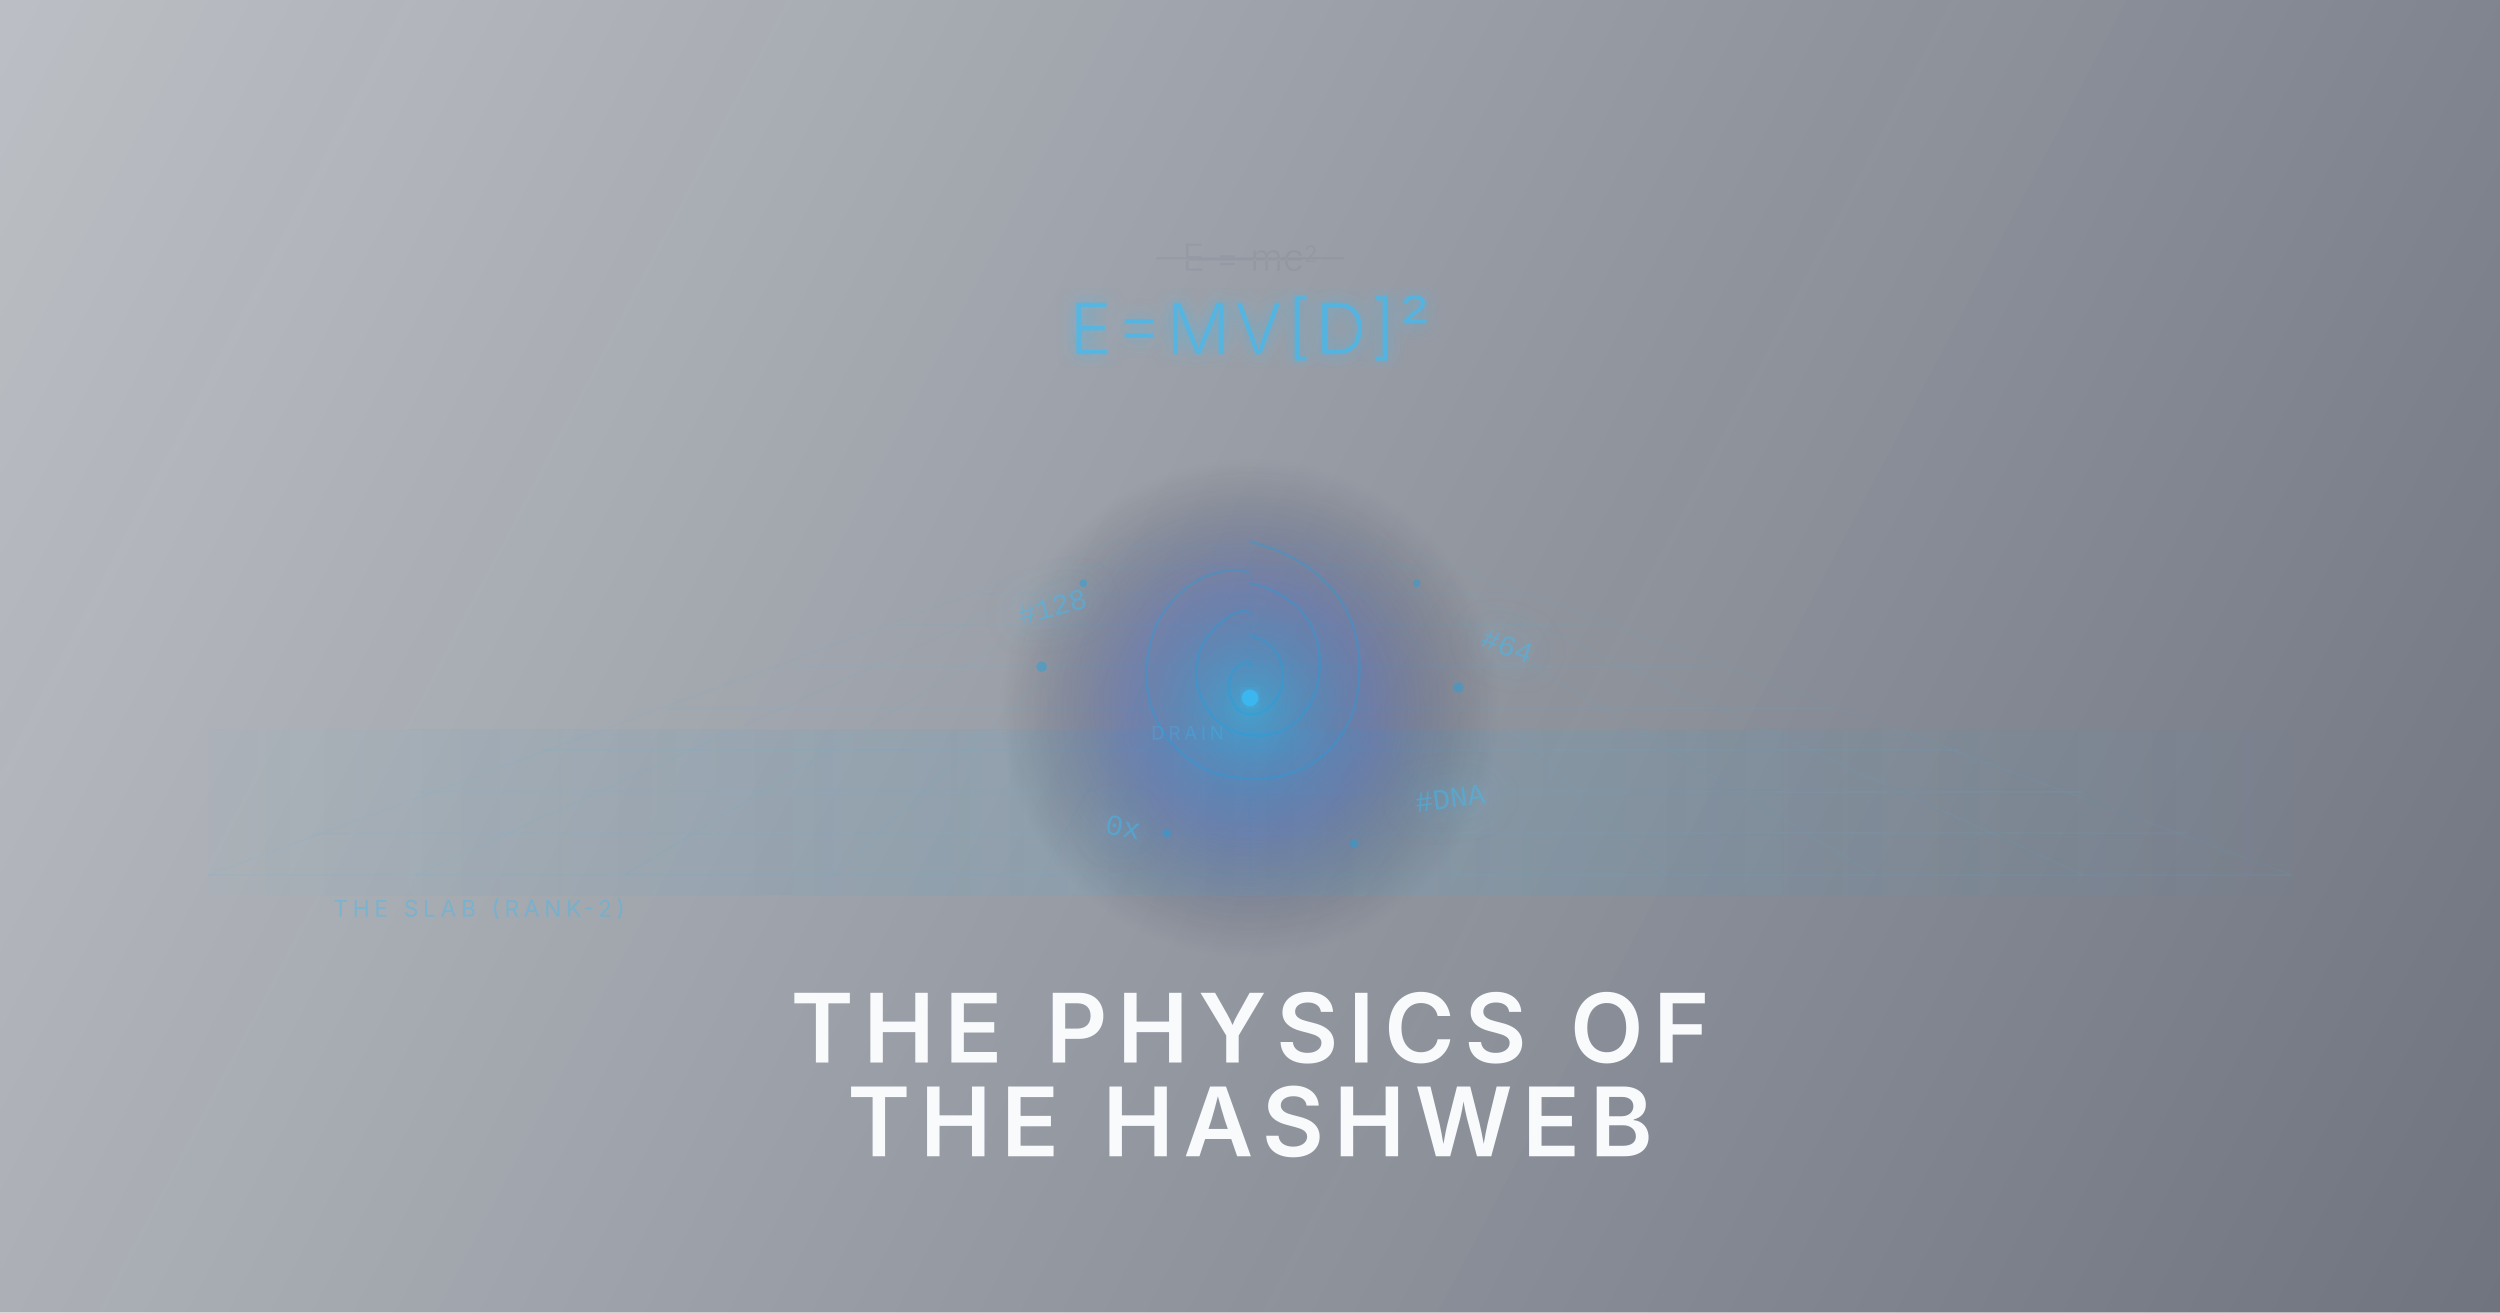
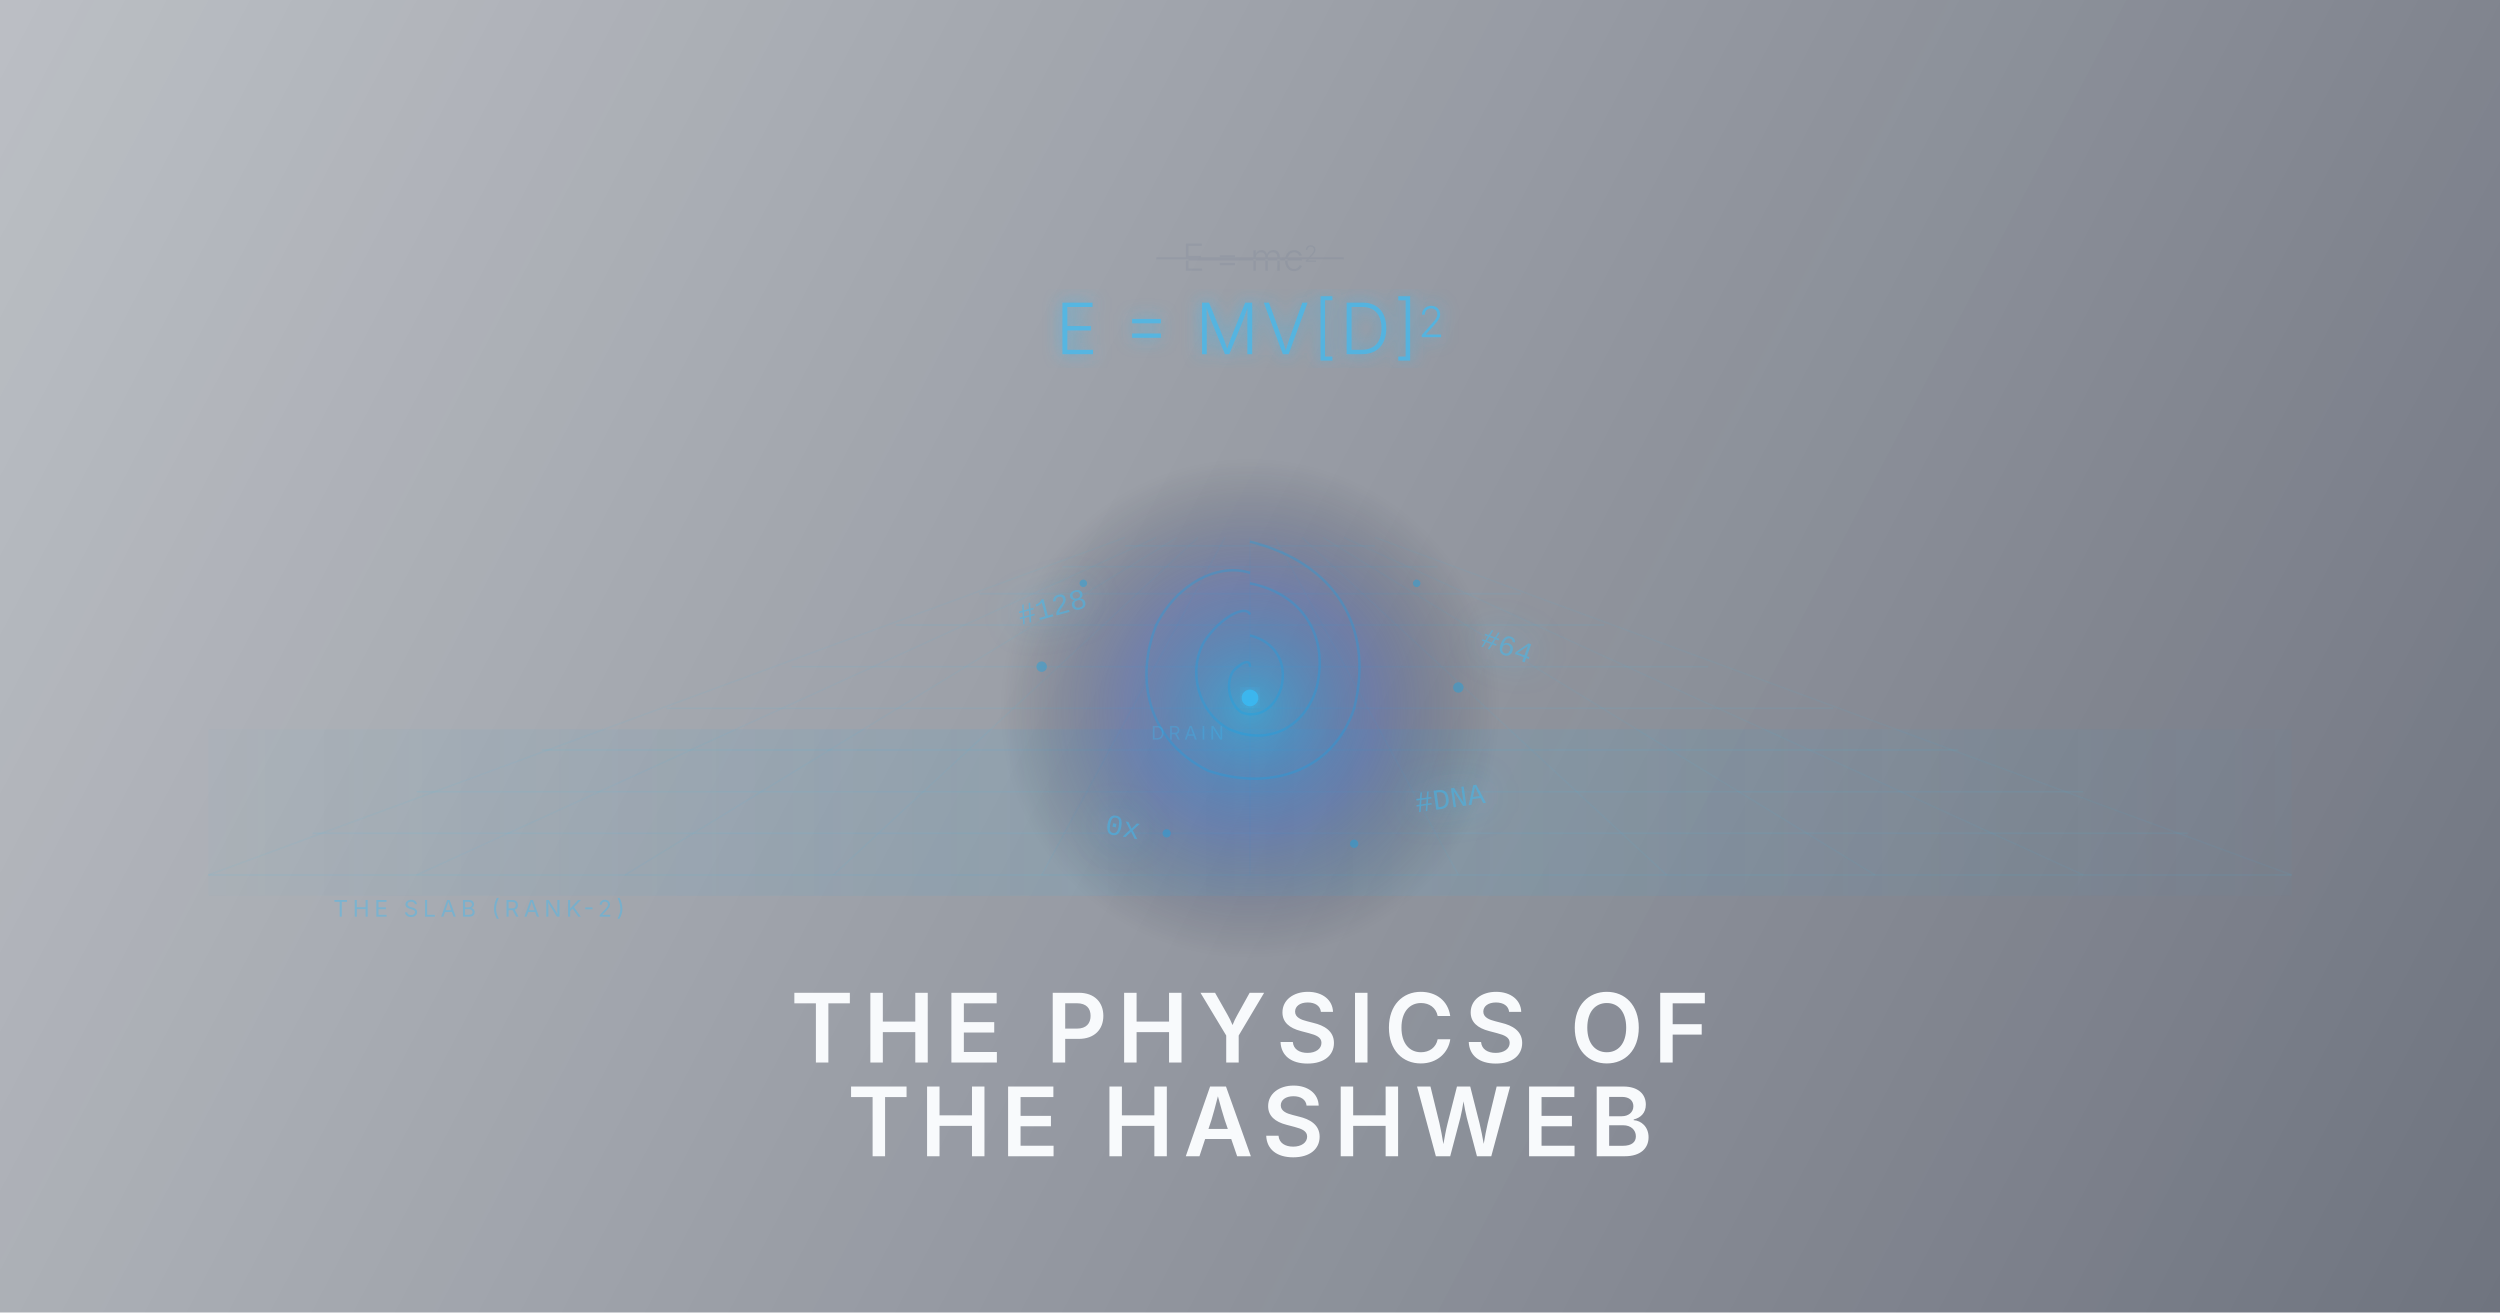
<svg xmlns="http://www.w3.org/2000/svg" width="1200" height="630" viewBox="0 0 1200 630" fill="none">
  <rect width="1200" height="630" fill="none" />
  <defs>
    <linearGradient id="ph-g1" x1="0" y1="0" x2="1200" y2="630" gradientUnits="userSpaceOnUse">
      <stop offset="0" stop-color="#1E293B" stop-opacity="0.3" />
      <stop offset="1" stop-color="#0F172A" stop-opacity="0.6" />
    </linearGradient>
    <radialGradient id="ph-drain" cx="600" cy="340" r="120" gradientUnits="userSpaceOnUse">
      <stop offset="0" stop-color="#0EA5E9" stop-opacity="0.6" />
      <stop offset="0.5" stop-color="#1E40AF" stop-opacity="0.3" />
      <stop offset="1" stop-color="#030617" stop-opacity="0" />
    </radialGradient>
    <linearGradient id="ph-slab" x1="0" y1="350" x2="1200" y2="350" gradientUnits="userSpaceOnUse">
      <stop offset="0" stop-color="#0EA5E9" stop-opacity="0" />
      <stop offset="0.3" stop-color="#0EA5E9" stop-opacity="0.15" />
      <stop offset="0.5" stop-color="#38BDF8" stop-opacity="0.25" />
      <stop offset="0.7" stop-color="#0EA5E9" stop-opacity="0.15" />
      <stop offset="1" stop-color="#0EA5E9" stop-opacity="0" />
    </linearGradient>
    <filter id="ph-glow">
      <feGaussianBlur stdDeviation="4" result="blur" />
      <feMerge>
        <feMergeNode in="blur" />
        <feMergeNode in="SourceGraphic" />
      </feMerge>
    </filter>
    <filter id="ph-softglow">
      <feGaussianBlur stdDeviation="8" result="blur" />
      <feMerge>
        <feMergeNode in="blur" />
        <feMergeNode in="SourceGraphic" />
      </feMerge>
    </filter>
  </defs>
  <rect width="1200" height="630" fill="url(#ph-g1)" />
  <g stroke="rgba(56,189,248,0.08)" stroke-width="0.8">
    <line x1="100" y1="420" x2="1100" y2="420" />
    <line x1="150" y1="400" x2="1050" y2="400" />
    <line x1="200" y1="380" x2="1000" y2="380" />
    <line x1="260" y1="360" x2="940" y2="360" />
    <line x1="320" y1="340" x2="880" y2="340" />
    <line x1="380" y1="320" x2="820" y2="320" />
    <line x1="430" y1="300" x2="770" y2="300" />
    <line x1="470" y1="285" x2="730" y2="285" />
    <line x1="510" y1="272" x2="690" y2="272" />
    <line x1="540" y1="262" x2="660" y2="262" />
  </g>
  <g stroke="rgba(56,189,248,0.06)" stroke-width="0.8">
    <line x1="100" y1="420" x2="540" y2="258" />
    <line x1="200" y1="420" x2="555" y2="258" />
    <line x1="300" y1="420" x2="565" y2="258" />
    <line x1="400" y1="420" x2="575" y2="258" />
    <line x1="500" y1="420" x2="588" y2="258" />
    <line x1="600" y1="420" x2="600" y2="258" />
    <line x1="700" y1="420" x2="612" y2="258" />
    <line x1="800" y1="420" x2="625" y2="258" />
    <line x1="900" y1="420" x2="635" y2="258" />
    <line x1="1000" y1="420" x2="645" y2="258" />
    <line x1="1100" y1="420" x2="660" y2="258" />
  </g>
  <rect x="100" y="350" width="1000" height="80" fill="url(#ph-slab)" opacity="0.4" />
  <circle cx="600" cy="340" r="120" fill="url(#ph-drain)" />
  <g stroke="rgba(14,165,233,0.3)" stroke-width="1.2" fill="none">
    <path d="M600 260 C640 270 660 300 650 340 C640 370 610 380 580 370 C550 355 545 325 555 300 C565 280 585 270 600 275" />
    <path d="M600 280 C625 285 638 305 632 330 C626 350 608 358 590 350 C575 342 570 322 578 308 C586 296 598 290 600 295" />
    <path d="M600 305 C612 308 618 318 615 330 C612 340 604 345 596 342 C590 338 588 328 592 322 C596 318 600 316 600 320" />
  </g>
  <circle cx="600" cy="335" r="4" fill="#38BDF8" filter="url(#ph-glow)" opacity="0.8" />
  <g font-family="'IBM Plex Mono', 'Courier New', monospace" font-size="14" fill="#38BDF8" opacity="0.5" filter="url(#ph-softglow)">
    <text x="490" y="300" transform="rotate(-15 490 300)">#128</text>
    <text x="710" y="310" transform="rotate(20 710 310)">#64</text>
    <text x="530" y="400" transform="rotate(10 530 400)">0x</text>
    <text x="680" y="390" transform="rotate(-8 680 390)">#DNA</text>
  </g>
  <g fill="#0EA5E9" opacity="0.4">
    <circle cx="500" cy="320" r="2.5" />
    <circle cx="520" cy="280" r="1.8" />
    <circle cx="700" cy="330" r="2.5" />
    <circle cx="680" cy="280" r="1.8" />
    <circle cx="560" cy="400" r="2" />
    <circle cx="650" cy="405" r="2" />
  </g>
  <g filter="url(#ph-glow)" opacity="0.7">
-     <text x="600" y="170" font-family="'IBM Plex Sans', 'Inter', sans-serif" font-size="34" font-weight="300" fill="#38BDF8" text-anchor="middle" letter-spacing="0.06em">E=MV[D]²</text>
+     <text x="600" y="170" font-family="'IBM Plex Sans', 'Inter', sans-serif" font-size="34" font-weight="300" fill="#38BDF8" text-anchor="middle" letter-spacing="0.04em">E = MV[D]<tspan baseline-shift="super" font-size="0.6em">2</tspan>
+     </text>
  </g>
  <g opacity="0.15">
    <text x="600" y="130" font-family="'IBM Plex Sans', 'Inter', sans-serif" font-size="18" font-weight="300" fill="#64748B" text-anchor="middle" text-decoration="line-through">E = mc<tspan baseline-shift="super" font-size="0.6em">2</tspan>
    </text>
    <line x1="555" y1="124" x2="645" y2="124" stroke="#64748B" stroke-width="1" />
  </g>
  <g font-family="'IBM Plex Sans', 'Inter', sans-serif" font-size="11" fill="rgba(56,189,248,0.4)" letter-spacing="0.2em">
    <text x="160" y="440">THE SLAB (RANK-2)</text>
    <text x="570" y="355" text-anchor="middle" font-size="9" fill="rgba(56,189,248,0.3)">DRAIN</text>
  </g>
  <g fill="#F8FAFC" font-family="'IBM Plex Sans', 'Inter', sans-serif" font-weight="600" text-anchor="middle">
    <text x="600" y="510" font-size="46" letter-spacing="0.1em">THE PHYSICS OF</text>
    <text x="600" y="555" font-size="46" letter-spacing="0.1em">THE HASHWEB</text>
  </g>
</svg>
